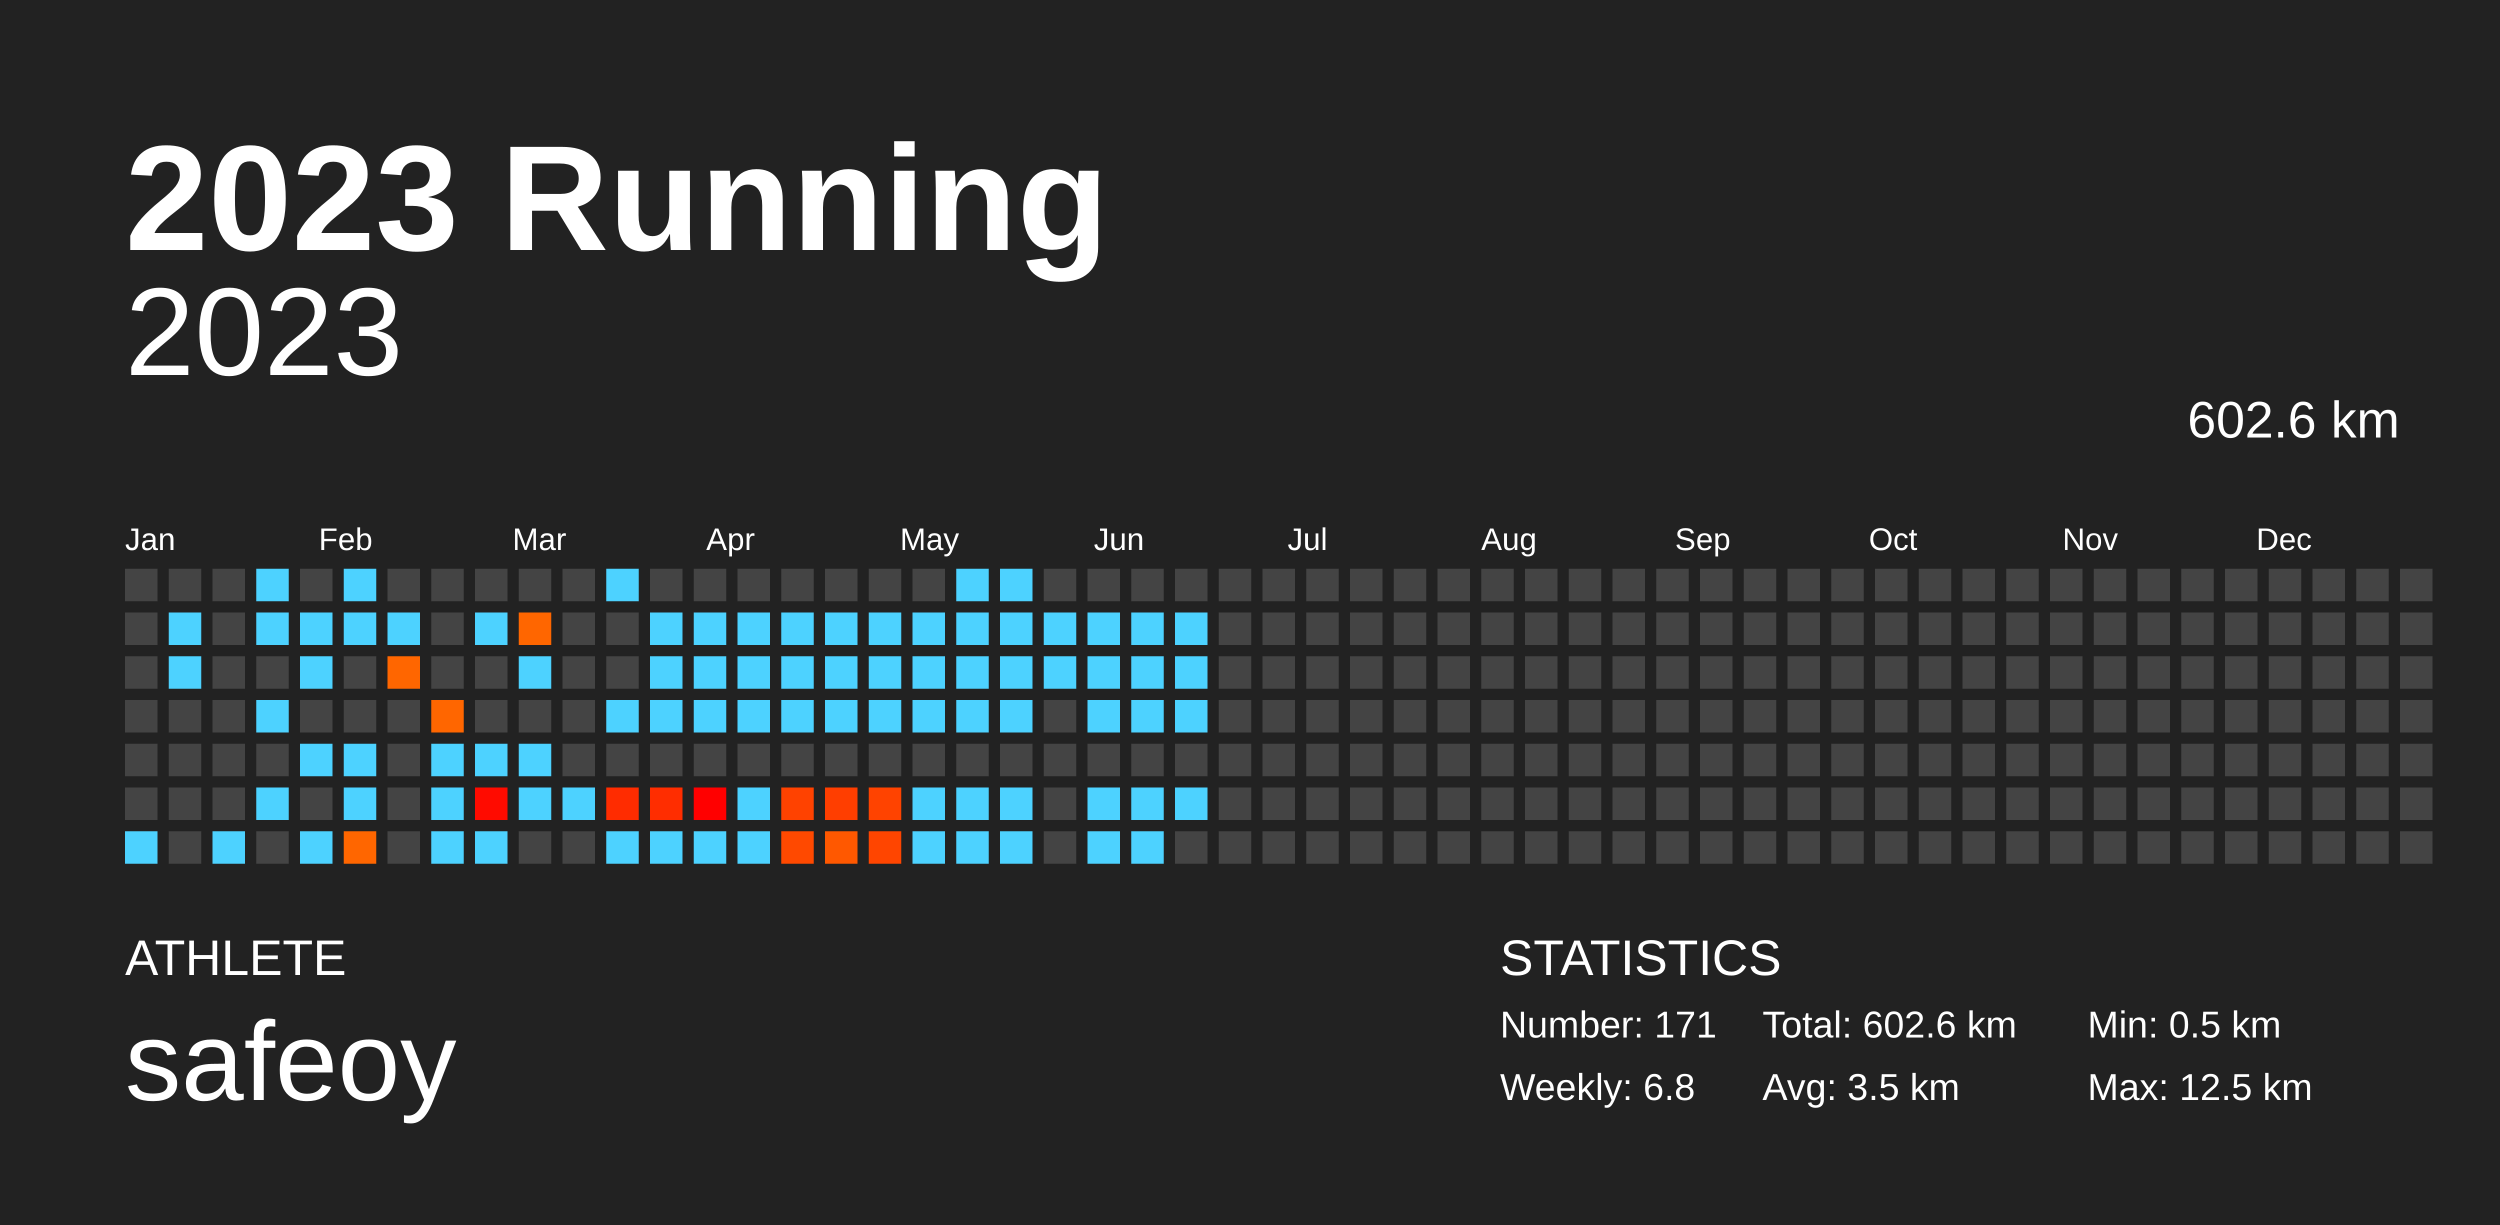
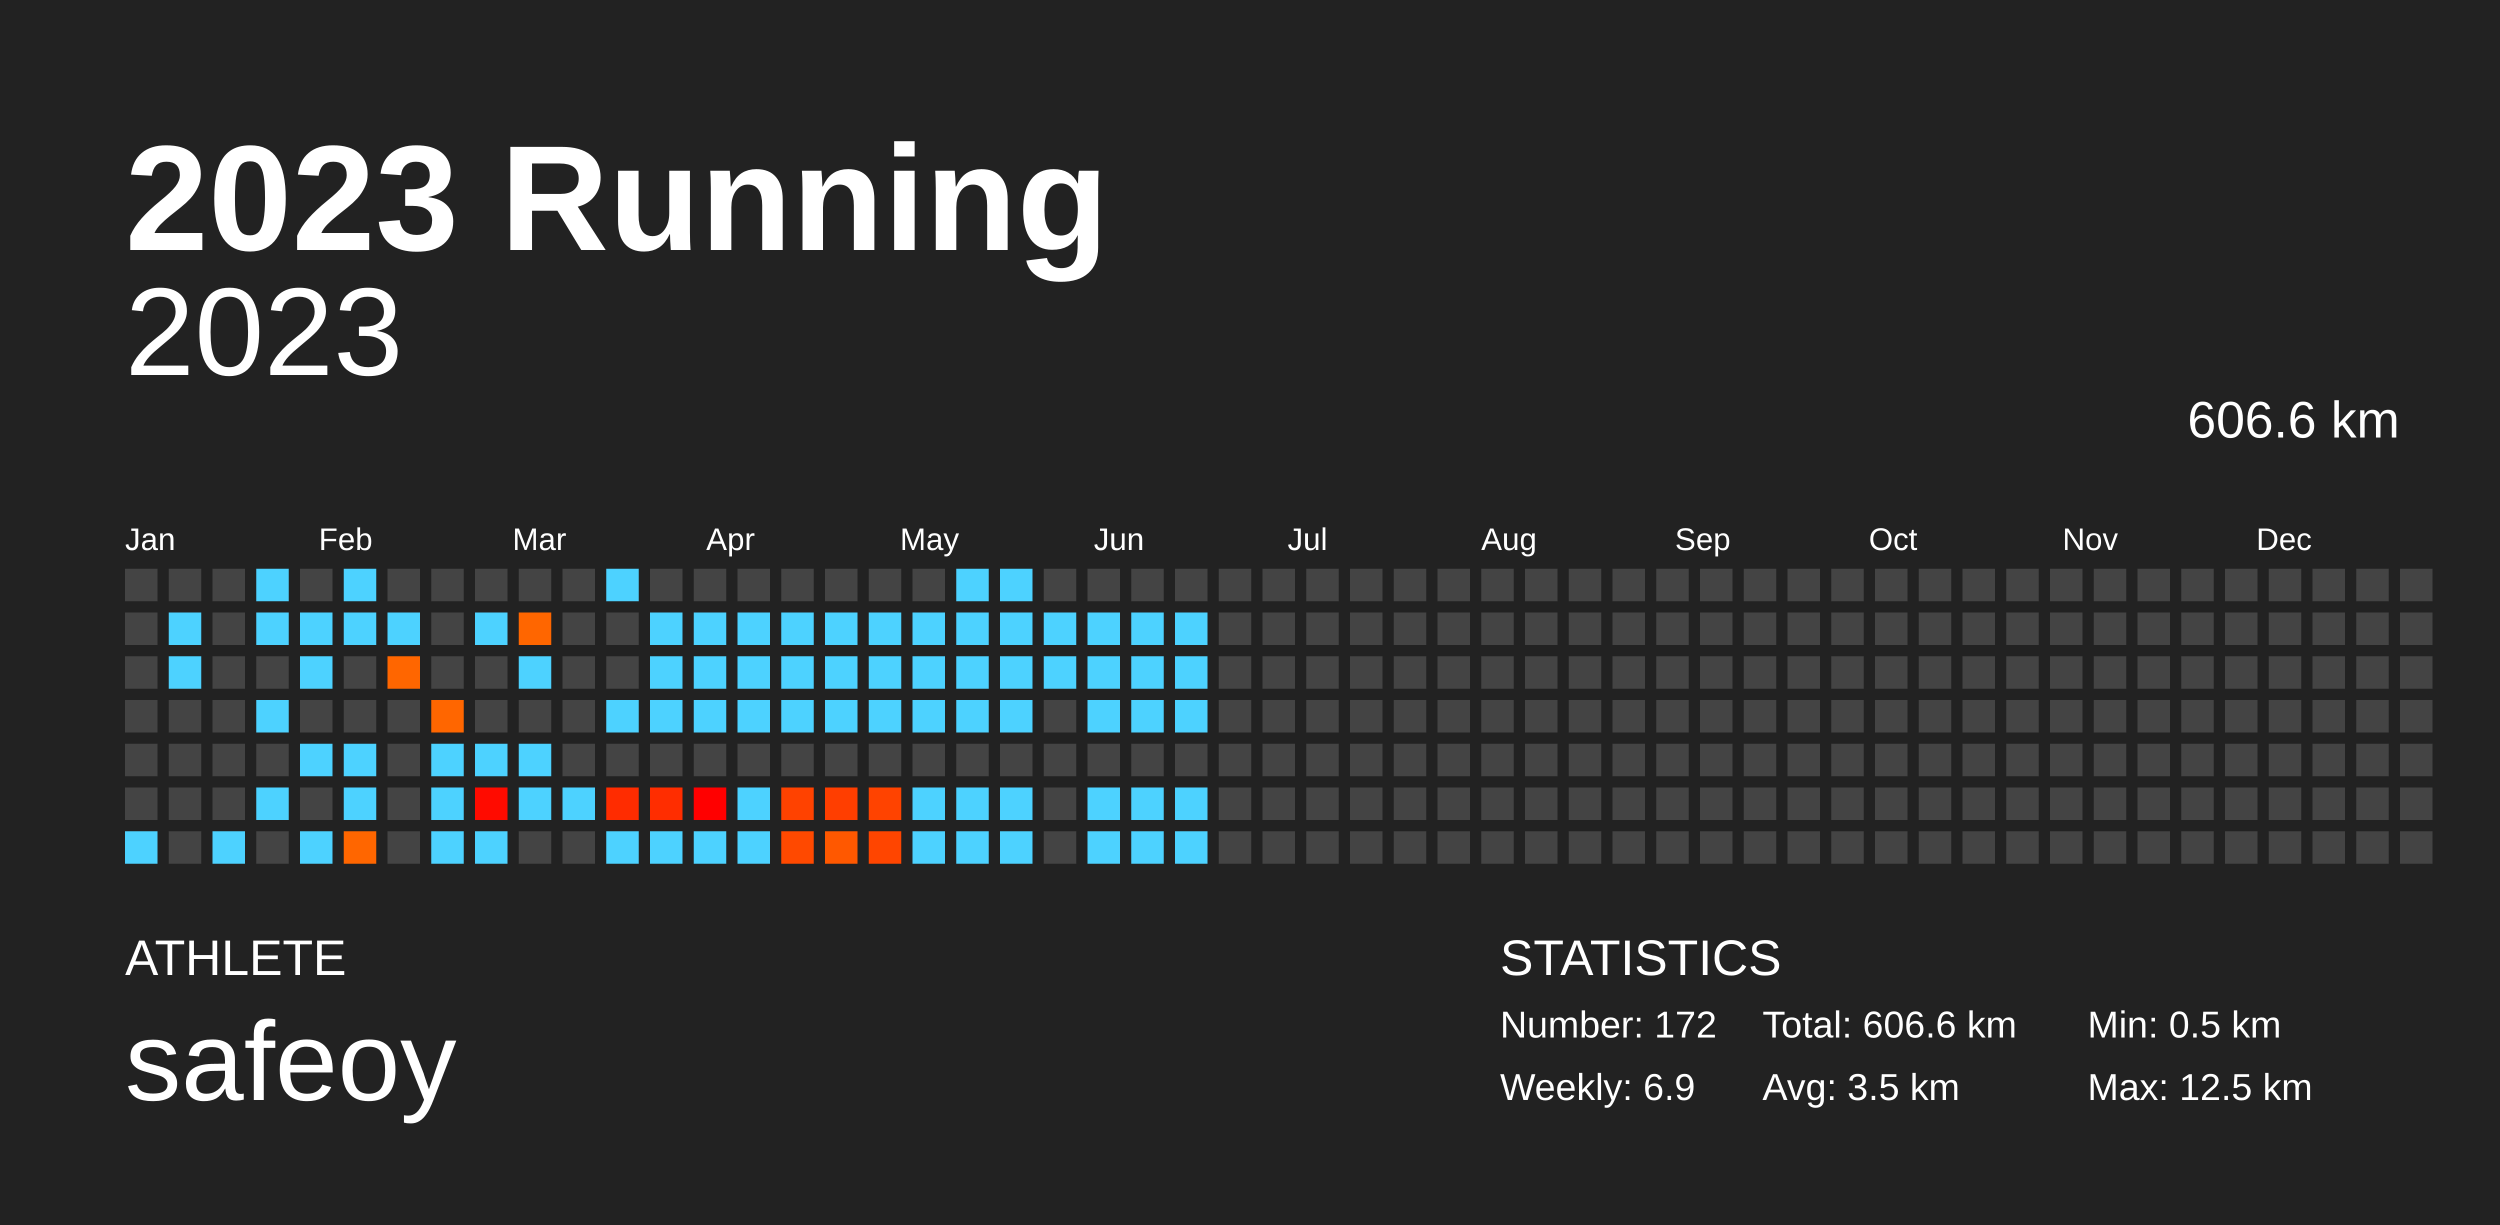
<svg xmlns="http://www.w3.org/2000/svg" baseProfile="full" height="98mm" version="1.1" viewBox="0,0,200,98" width="200mm">
  <defs />
  <rect fill="#222222" height="98" width="200" x="0" y="0" />
  <text fill="#FFFFFF" style="font-size:12px; font-family:Arial; font-weight:bold;" x="10" y="20">2023 Running</text>
  <text fill="#FFFFFF" style="font-size:4px; font-family:Arial" x="10" y="78">ATHLETE</text>
  <text fill="#FFFFFF" style="font-size:9px; font-family:Arial" x="10" y="88">safeoy</text>
  <text fill="#FFFFFF" style="font-size:4px; font-family:Arial" x="120" y="78">STATISTICS</text>
-   <text fill="#FFFFFF" style="font-size:3px; font-family:Arial" x="120" y="83">Number: 171</text>
-   <text fill="#FFFFFF" style="font-size:3px; font-family:Arial" x="120" y="88">Weekly: 6.8</text>
-   <text fill="#FFFFFF" style="font-size:3px; font-family:Arial" x="141" y="83">Total: 602.6 km</text>
+   <text fill="#FFFFFF" style="font-size:3px; font-family:Arial" x="120" y="83">Number: 172</text>
+   <text fill="#FFFFFF" style="font-size:3px; font-family:Arial" x="120" y="88">Weekly: 6.9</text>
+   <text fill="#FFFFFF" style="font-size:3px; font-family:Arial" x="141" y="83">Total: 606.6 km</text>
  <text fill="#FFFFFF" style="font-size:3px; font-family:Arial" x="141" y="88">Avg: 3.5 km</text>
  <text fill="#FFFFFF" style="font-size:3px; font-family:Arial" x="167" y="83">Min: 0.5 km</text>
  <text fill="#FFFFFF" style="font-size:3px; font-family:Arial" x="167" y="88">Max: 12.5 km</text>
  <text alignment-baseline="hanging" fill="#FFFFFF" style="font-size:10.0px; font-family:Arial;" x="10" y="30">2023</text>
-   <text alignment-baseline="hanging" fill="#FFFFFF" style="font-size:4.125px; font-family:Arial;" x="175" y="35">602.6 km</text>
+   <text alignment-baseline="hanging" fill="#FFFFFF" style="font-size:4.125px; font-family:Arial;" x="175" y="35">606.6 km</text>
  <text fill="#FFFFFF" style="font-size:2.5px; font-family:Arial" x="10.0" y="44">Jan</text>
  <text fill="#FFFFFF" style="font-size:2.5px; font-family:Arial" x="25.5" y="44">Feb</text>
  <text fill="#FFFFFF" style="font-size:2.5px; font-family:Arial" x="41.0" y="44">Mar</text>
  <text fill="#FFFFFF" style="font-size:2.5px; font-family:Arial" x="56.5" y="44">Apr</text>
  <text fill="#FFFFFF" style="font-size:2.5px; font-family:Arial" x="72.0" y="44">May</text>
  <text fill="#FFFFFF" style="font-size:2.5px; font-family:Arial" x="87.5" y="44">Jun</text>
  <text fill="#FFFFFF" style="font-size:2.5px; font-family:Arial" x="103.0" y="44">Jul</text>
  <text fill="#FFFFFF" style="font-size:2.5px; font-family:Arial" x="118.5" y="44">Aug</text>
  <text fill="#FFFFFF" style="font-size:2.5px; font-family:Arial" x="134.0" y="44">Sep</text>
  <text fill="#FFFFFF" style="font-size:2.5px; font-family:Arial" x="149.5" y="44">Oct</text>
  <text fill="#FFFFFF" style="font-size:2.5px; font-family:Arial" x="165.0" y="44">Nov</text>
  <text fill="#FFFFFF" style="font-size:2.5px; font-family:Arial" x="180.5" y="44">Dec</text>
  <rect fill="#444444" height="2.6" width="2.6" x="10.0" y="45.5" />
  <rect fill="#444444" height="2.6" width="2.6" x="10.0" y="49.0" />
  <rect fill="#444444" height="2.6" width="2.6" x="10.0" y="52.5" />
  <rect fill="#444444" height="2.6" width="2.6" x="10.0" y="56.0" />
  <rect fill="#444444" height="2.6" width="2.6" x="10.0" y="59.5" />
  <rect fill="#444444" height="2.6" width="2.6" x="10.0" y="63.0" />
  <rect fill="#4dd2ff" height="2.6" width="2.6" x="10.0" y="66.5" />
  <rect fill="#444444" height="2.6" width="2.6" x="13.5" y="45.5" />
  <rect fill="#4dd2ff" height="2.6" width="2.6" x="13.5" y="49.0" />
  <rect fill="#4dd2ff" height="2.6" width="2.6" x="13.5" y="52.5" />
  <rect fill="#444444" height="2.6" width="2.6" x="13.5" y="56.0" />
  <rect fill="#444444" height="2.6" width="2.6" x="13.5" y="59.5" />
  <rect fill="#444444" height="2.6" width="2.6" x="13.5" y="63.0" />
  <rect fill="#444444" height="2.6" width="2.6" x="13.5" y="66.5" />
  <rect fill="#444444" height="2.6" width="2.6" x="17.0" y="45.5" />
  <rect fill="#444444" height="2.6" width="2.6" x="17.0" y="49.0" />
  <rect fill="#444444" height="2.6" width="2.6" x="17.0" y="52.5" />
  <rect fill="#444444" height="2.6" width="2.6" x="17.0" y="56.0" />
  <rect fill="#444444" height="2.6" width="2.6" x="17.0" y="59.5" />
  <rect fill="#444444" height="2.6" width="2.6" x="17.0" y="63.0" />
  <rect fill="#4dd2ff" height="2.6" width="2.6" x="17.0" y="66.5" />
  <rect fill="#4dd2ff" height="2.6" width="2.6" x="20.5" y="45.5" />
  <rect fill="#4dd2ff" height="2.6" width="2.6" x="20.5" y="49.0" />
  <rect fill="#444444" height="2.6" width="2.6" x="20.5" y="52.5" />
  <rect fill="#4dd2ff" height="2.6" width="2.6" x="20.5" y="56.0" />
  <rect fill="#444444" height="2.6" width="2.6" x="20.5" y="59.5" />
  <rect fill="#4dd2ff" height="2.6" width="2.6" x="20.5" y="63.0" />
  <rect fill="#444444" height="2.6" width="2.6" x="20.5" y="66.5" />
  <rect fill="#444444" height="2.6" width="2.6" x="24.0" y="45.5" />
  <rect fill="#4dd2ff" height="2.6" width="2.6" x="24.0" y="49.0" />
  <rect fill="#4dd2ff" height="2.6" width="2.6" x="24.0" y="52.5" />
  <rect fill="#444444" height="2.6" width="2.6" x="24.0" y="56.0" />
  <rect fill="#4dd2ff" height="2.6" width="2.6" x="24.0" y="59.5" />
  <rect fill="#444444" height="2.6" width="2.6" x="24.0" y="63.0" />
  <rect fill="#4dd2ff" height="2.6" width="2.6" x="24.0" y="66.5" />
  <rect fill="#4dd2ff" height="2.6" width="2.6" x="27.5" y="45.5" />
  <rect fill="#4dd2ff" height="2.6" width="2.6" x="27.5" y="49.0" />
  <rect fill="#444444" height="2.6" width="2.6" x="27.5" y="52.5" />
  <rect fill="#444444" height="2.6" width="2.6" x="27.5" y="56.0" />
  <rect fill="#4dd2ff" height="2.6" width="2.6" x="27.5" y="59.5" />
  <rect fill="#4dd2ff" height="2.6" width="2.6" x="27.5" y="63.0" />
  <rect fill="#ff6600" height="2.6" width="2.6" x="27.5" y="66.5" />
  <rect fill="#444444" height="2.6" width="2.6" x="31.0" y="45.5" />
  <rect fill="#4dd2ff" height="2.6" width="2.6" x="31.0" y="49.0" />
  <rect fill="#ff6600" height="2.6" width="2.6" x="31.0" y="52.5" />
  <rect fill="#444444" height="2.6" width="2.6" x="31.0" y="56.0" />
  <rect fill="#444444" height="2.6" width="2.6" x="31.0" y="59.5" />
  <rect fill="#444444" height="2.6" width="2.6" x="31.0" y="63.0" />
  <rect fill="#444444" height="2.6" width="2.6" x="31.0" y="66.5" />
  <rect fill="#444444" height="2.6" width="2.6" x="34.5" y="45.5" />
  <rect fill="#444444" height="2.6" width="2.6" x="34.5" y="49.0" />
  <rect fill="#444444" height="2.6" width="2.6" x="34.5" y="52.5" />
  <rect fill="#ff6600" height="2.6" width="2.6" x="34.5" y="56.0" />
  <rect fill="#4dd2ff" height="2.6" width="2.6" x="34.5" y="59.5" />
  <rect fill="#4dd2ff" height="2.6" width="2.6" x="34.5" y="63.0" />
  <rect fill="#4dd2ff" height="2.6" width="2.6" x="34.5" y="66.5" />
  <rect fill="#444444" height="2.6" width="2.6" x="38.0" y="45.5" />
  <rect fill="#4dd2ff" height="2.6" width="2.6" x="38.0" y="49.0" />
  <rect fill="#444444" height="2.6" width="2.6" x="38.0" y="52.5" />
  <rect fill="#444444" height="2.6" width="2.6" x="38.0" y="56.0" />
  <rect fill="#4dd2ff" height="2.6" width="2.6" x="38.0" y="59.5" />
  <rect fill="#ff0b00" height="2.6" width="2.6" x="38.0" y="63.0" />
  <rect fill="#4dd2ff" height="2.6" width="2.6" x="38.0" y="66.5" />
  <rect fill="#444444" height="2.6" width="2.6" x="41.5" y="45.5" />
  <rect fill="#ff6600" height="2.6" width="2.6" x="41.5" y="49.0" />
  <rect fill="#4dd2ff" height="2.6" width="2.6" x="41.5" y="52.5" />
  <rect fill="#444444" height="2.6" width="2.6" x="41.5" y="56.0" />
  <rect fill="#4dd2ff" height="2.6" width="2.6" x="41.5" y="59.5" />
  <rect fill="#4dd2ff" height="2.6" width="2.6" x="41.5" y="63.0" />
  <rect fill="#444444" height="2.6" width="2.6" x="41.5" y="66.5" />
  <rect fill="#444444" height="2.6" width="2.6" x="45.0" y="45.5" />
  <rect fill="#444444" height="2.6" width="2.6" x="45.0" y="49.0" />
  <rect fill="#444444" height="2.6" width="2.6" x="45.0" y="52.5" />
  <rect fill="#444444" height="2.6" width="2.6" x="45.0" y="56.0" />
  <rect fill="#444444" height="2.6" width="2.6" x="45.0" y="59.5" />
  <rect fill="#4dd2ff" height="2.6" width="2.6" x="45.0" y="63.0" />
  <rect fill="#444444" height="2.6" width="2.6" x="45.0" y="66.5" />
  <rect fill="#4dd2ff" height="2.6" width="2.6" x="48.5" y="45.5" />
  <rect fill="#444444" height="2.6" width="2.6" x="48.5" y="49.0" />
  <rect fill="#444444" height="2.6" width="2.6" x="48.5" y="52.5" />
  <rect fill="#4dd2ff" height="2.6" width="2.6" x="48.5" y="56.0" />
  <rect fill="#444444" height="2.6" width="2.6" x="48.5" y="59.5" />
  <rect fill="#ff2c00" height="2.6" width="2.6" x="48.5" y="63.0" />
  <rect fill="#4dd2ff" height="2.6" width="2.6" x="48.5" y="66.5" />
  <rect fill="#444444" height="2.6" width="2.6" x="52.0" y="45.5" />
  <rect fill="#4dd2ff" height="2.6" width="2.6" x="52.0" y="49.0" />
  <rect fill="#4dd2ff" height="2.6" width="2.6" x="52.0" y="52.5" />
  <rect fill="#4dd2ff" height="2.6" width="2.6" x="52.0" y="56.0" />
  <rect fill="#444444" height="2.6" width="2.6" x="52.0" y="59.5" />
  <rect fill="#ff2d00" height="2.6" width="2.6" x="52.0" y="63.0" />
  <rect fill="#4dd2ff" height="2.6" width="2.6" x="52.0" y="66.5" />
  <rect fill="#444444" height="2.6" width="2.6" x="55.5" y="45.5" />
  <rect fill="#4dd2ff" height="2.6" width="2.6" x="55.5" y="49.0" />
  <rect fill="#4dd2ff" height="2.6" width="2.6" x="55.5" y="52.5" />
  <rect fill="#4dd2ff" height="2.6" width="2.6" x="55.5" y="56.0" />
  <rect fill="#444444" height="2.6" width="2.6" x="55.5" y="59.5" />
  <rect fill="#ff0000" height="2.6" width="2.6" x="55.5" y="63.0" />
  <rect fill="#4dd2ff" height="2.6" width="2.6" x="55.5" y="66.5" />
  <rect fill="#444444" height="2.6" width="2.6" x="59.0" y="45.5" />
  <rect fill="#4dd2ff" height="2.6" width="2.6" x="59.0" y="49.0" />
  <rect fill="#4dd2ff" height="2.6" width="2.6" x="59.0" y="52.5" />
  <rect fill="#4dd2ff" height="2.6" width="2.6" x="59.0" y="56.0" />
  <rect fill="#444444" height="2.6" width="2.6" x="59.0" y="59.5" />
  <rect fill="#4dd2ff" height="2.6" width="2.6" x="59.0" y="63.0" />
  <rect fill="#4dd2ff" height="2.6" width="2.6" x="59.0" y="66.5" />
  <rect fill="#444444" height="2.6" width="2.6" x="62.5" y="45.5" />
  <rect fill="#4dd2ff" height="2.6" width="2.6" x="62.5" y="49.0" />
  <rect fill="#4dd2ff" height="2.6" width="2.6" x="62.5" y="52.5" />
  <rect fill="#4dd2ff" height="2.6" width="2.6" x="62.5" y="56.0" />
  <rect fill="#444444" height="2.6" width="2.6" x="62.5" y="59.5" />
  <rect fill="#ff4200" height="2.6" width="2.6" x="62.5" y="63.0" />
  <rect fill="#ff4900" height="2.6" width="2.6" x="62.5" y="66.5" />
  <rect fill="#444444" height="2.6" width="2.6" x="66.0" y="45.5" />
  <rect fill="#4dd2ff" height="2.6" width="2.6" x="66.0" y="49.0" />
  <rect fill="#4dd2ff" height="2.6" width="2.6" x="66.0" y="52.5" />
  <rect fill="#4dd2ff" height="2.6" width="2.6" x="66.0" y="56.0" />
  <rect fill="#444444" height="2.6" width="2.6" x="66.0" y="59.5" />
  <rect fill="#ff3e00" height="2.6" width="2.6" x="66.0" y="63.0" />
  <rect fill="#ff5800" height="2.6" width="2.6" x="66.0" y="66.5" />
  <rect fill="#444444" height="2.6" width="2.6" x="69.5" y="45.5" />
  <rect fill="#4dd2ff" height="2.6" width="2.6" x="69.5" y="49.0" />
  <rect fill="#4dd2ff" height="2.6" width="2.6" x="69.5" y="52.5" />
  <rect fill="#4dd2ff" height="2.6" width="2.6" x="69.5" y="56.0" />
  <rect fill="#444444" height="2.6" width="2.6" x="69.5" y="59.5" />
  <rect fill="#ff4300" height="2.6" width="2.6" x="69.5" y="63.0" />
  <rect fill="#ff4500" height="2.6" width="2.6" x="69.5" y="66.5" />
  <rect fill="#444444" height="2.6" width="2.6" x="73.0" y="45.5" />
  <rect fill="#4dd2ff" height="2.6" width="2.6" x="73.0" y="49.0" />
  <rect fill="#4dd2ff" height="2.6" width="2.6" x="73.0" y="52.5" />
  <rect fill="#4dd2ff" height="2.6" width="2.6" x="73.0" y="56.0" />
  <rect fill="#444444" height="2.6" width="2.6" x="73.0" y="59.5" />
  <rect fill="#4dd2ff" height="2.6" width="2.6" x="73.0" y="63.0" />
  <rect fill="#4dd2ff" height="2.6" width="2.6" x="73.0" y="66.5" />
  <rect fill="#4dd2ff" height="2.6" width="2.6" x="76.5" y="45.5" />
  <rect fill="#4dd2ff" height="2.6" width="2.6" x="76.5" y="49.0" />
  <rect fill="#4dd2ff" height="2.6" width="2.6" x="76.5" y="52.5" />
  <rect fill="#4dd2ff" height="2.6" width="2.6" x="76.5" y="56.0" />
  <rect fill="#444444" height="2.6" width="2.6" x="76.5" y="59.5" />
  <rect fill="#4dd2ff" height="2.6" width="2.6" x="76.5" y="63.0" />
  <rect fill="#4dd2ff" height="2.6" width="2.6" x="76.5" y="66.5" />
  <rect fill="#4dd2ff" height="2.6" width="2.6" x="80.0" y="45.5" />
  <rect fill="#4dd2ff" height="2.6" width="2.6" x="80.0" y="49.0" />
  <rect fill="#4dd2ff" height="2.6" width="2.6" x="80.0" y="52.5" />
  <rect fill="#4dd2ff" height="2.6" width="2.6" x="80.0" y="56.0" />
  <rect fill="#444444" height="2.6" width="2.6" x="80.0" y="59.5" />
  <rect fill="#4dd2ff" height="2.6" width="2.6" x="80.0" y="63.0" />
  <rect fill="#4dd2ff" height="2.6" width="2.6" x="80.0" y="66.5" />
  <rect fill="#444444" height="2.6" width="2.6" x="83.5" y="45.5" />
  <rect fill="#4dd2ff" height="2.6" width="2.6" x="83.5" y="49.0" />
  <rect fill="#4dd2ff" height="2.6" width="2.6" x="83.5" y="52.5" />
  <rect fill="#444444" height="2.6" width="2.6" x="83.5" y="56.0" />
  <rect fill="#444444" height="2.6" width="2.6" x="83.5" y="59.5" />
  <rect fill="#444444" height="2.6" width="2.6" x="83.5" y="63.0" />
  <rect fill="#444444" height="2.6" width="2.6" x="83.5" y="66.5" />
  <rect fill="#444444" height="2.6" width="2.6" x="87.0" y="45.5" />
  <rect fill="#4dd2ff" height="2.6" width="2.6" x="87.0" y="49.0" />
  <rect fill="#4dd2ff" height="2.6" width="2.6" x="87.0" y="52.5" />
  <rect fill="#4dd2ff" height="2.6" width="2.6" x="87.0" y="56.0" />
  <rect fill="#444444" height="2.6" width="2.6" x="87.0" y="59.5" />
  <rect fill="#4dd2ff" height="2.6" width="2.6" x="87.0" y="63.0" />
  <rect fill="#4dd2ff" height="2.6" width="2.6" x="87.0" y="66.5" />
  <rect fill="#444444" height="2.6" width="2.6" x="90.5" y="45.5" />
  <rect fill="#4dd2ff" height="2.6" width="2.6" x="90.5" y="49.0" />
  <rect fill="#4dd2ff" height="2.6" width="2.6" x="90.5" y="52.5" />
  <rect fill="#4dd2ff" height="2.6" width="2.6" x="90.5" y="56.0" />
  <rect fill="#444444" height="2.6" width="2.6" x="90.5" y="59.5" />
  <rect fill="#4dd2ff" height="2.6" width="2.6" x="90.5" y="63.0" />
  <rect fill="#4dd2ff" height="2.6" width="2.6" x="90.5" y="66.5" />
  <rect fill="#444444" height="2.6" width="2.6" x="94.0" y="45.5" />
  <rect fill="#4dd2ff" height="2.6" width="2.6" x="94.0" y="49.0" />
  <rect fill="#4dd2ff" height="2.6" width="2.6" x="94.0" y="52.5" />
  <rect fill="#4dd2ff" height="2.6" width="2.6" x="94.0" y="56.0" />
  <rect fill="#444444" height="2.6" width="2.6" x="94.0" y="59.5" />
  <rect fill="#4dd2ff" height="2.6" width="2.6" x="94.0" y="63.0" />
-   <rect fill="#444444" height="2.6" width="2.6" x="94.0" y="66.5" />
+   <rect fill="#4dd2ff" height="2.6" width="2.6" x="94.0" y="66.5" />
  <rect fill="#444444" height="2.6" width="2.6" x="97.5" y="45.5" />
  <rect fill="#444444" height="2.6" width="2.6" x="97.5" y="49.0" />
  <rect fill="#444444" height="2.6" width="2.6" x="97.5" y="52.5" />
  <rect fill="#444444" height="2.6" width="2.6" x="97.5" y="56.0" />
  <rect fill="#444444" height="2.6" width="2.6" x="97.5" y="59.5" />
  <rect fill="#444444" height="2.6" width="2.6" x="97.5" y="63.0" />
  <rect fill="#444444" height="2.6" width="2.6" x="97.5" y="66.5" />
  <rect fill="#444444" height="2.6" width="2.6" x="101.0" y="45.5" />
  <rect fill="#444444" height="2.6" width="2.6" x="101.0" y="49.0" />
  <rect fill="#444444" height="2.6" width="2.6" x="101.0" y="52.5" />
  <rect fill="#444444" height="2.6" width="2.6" x="101.0" y="56.0" />
  <rect fill="#444444" height="2.6" width="2.6" x="101.0" y="59.5" />
  <rect fill="#444444" height="2.6" width="2.6" x="101.0" y="63.0" />
  <rect fill="#444444" height="2.6" width="2.6" x="101.0" y="66.5" />
  <rect fill="#444444" height="2.6" width="2.6" x="104.5" y="45.5" />
  <rect fill="#444444" height="2.6" width="2.6" x="104.5" y="49.0" />
  <rect fill="#444444" height="2.6" width="2.6" x="104.5" y="52.5" />
  <rect fill="#444444" height="2.6" width="2.6" x="104.5" y="56.0" />
  <rect fill="#444444" height="2.6" width="2.6" x="104.5" y="59.5" />
  <rect fill="#444444" height="2.6" width="2.6" x="104.5" y="63.0" />
  <rect fill="#444444" height="2.6" width="2.6" x="104.5" y="66.5" />
  <rect fill="#444444" height="2.6" width="2.6" x="108.0" y="45.5" />
  <rect fill="#444444" height="2.6" width="2.6" x="108.0" y="49.0" />
  <rect fill="#444444" height="2.6" width="2.6" x="108.0" y="52.5" />
  <rect fill="#444444" height="2.6" width="2.6" x="108.0" y="56.0" />
  <rect fill="#444444" height="2.6" width="2.6" x="108.0" y="59.5" />
  <rect fill="#444444" height="2.6" width="2.6" x="108.0" y="63.0" />
  <rect fill="#444444" height="2.6" width="2.6" x="108.0" y="66.5" />
  <rect fill="#444444" height="2.6" width="2.6" x="111.5" y="45.5" />
  <rect fill="#444444" height="2.6" width="2.6" x="111.5" y="49.0" />
  <rect fill="#444444" height="2.6" width="2.6" x="111.5" y="52.5" />
  <rect fill="#444444" height="2.6" width="2.6" x="111.5" y="56.0" />
  <rect fill="#444444" height="2.6" width="2.6" x="111.5" y="59.5" />
  <rect fill="#444444" height="2.6" width="2.6" x="111.5" y="63.0" />
  <rect fill="#444444" height="2.6" width="2.6" x="111.5" y="66.5" />
  <rect fill="#444444" height="2.6" width="2.6" x="115.0" y="45.5" />
  <rect fill="#444444" height="2.6" width="2.6" x="115.0" y="49.0" />
  <rect fill="#444444" height="2.6" width="2.6" x="115.0" y="52.5" />
  <rect fill="#444444" height="2.6" width="2.6" x="115.0" y="56.0" />
  <rect fill="#444444" height="2.6" width="2.6" x="115.0" y="59.5" />
  <rect fill="#444444" height="2.6" width="2.6" x="115.0" y="63.0" />
  <rect fill="#444444" height="2.6" width="2.6" x="115.0" y="66.5" />
  <rect fill="#444444" height="2.6" width="2.6" x="118.5" y="45.5" />
  <rect fill="#444444" height="2.6" width="2.6" x="118.5" y="49.0" />
  <rect fill="#444444" height="2.6" width="2.6" x="118.5" y="52.5" />
  <rect fill="#444444" height="2.6" width="2.6" x="118.5" y="56.0" />
  <rect fill="#444444" height="2.6" width="2.6" x="118.5" y="59.5" />
  <rect fill="#444444" height="2.6" width="2.6" x="118.5" y="63.0" />
  <rect fill="#444444" height="2.6" width="2.6" x="118.5" y="66.5" />
  <rect fill="#444444" height="2.6" width="2.6" x="122.0" y="45.5" />
  <rect fill="#444444" height="2.6" width="2.6" x="122.0" y="49.0" />
  <rect fill="#444444" height="2.6" width="2.6" x="122.0" y="52.5" />
  <rect fill="#444444" height="2.6" width="2.6" x="122.0" y="56.0" />
  <rect fill="#444444" height="2.6" width="2.6" x="122.0" y="59.5" />
  <rect fill="#444444" height="2.6" width="2.6" x="122.0" y="63.0" />
  <rect fill="#444444" height="2.6" width="2.6" x="122.0" y="66.5" />
  <rect fill="#444444" height="2.6" width="2.6" x="125.5" y="45.5" />
  <rect fill="#444444" height="2.6" width="2.6" x="125.5" y="49.0" />
  <rect fill="#444444" height="2.6" width="2.6" x="125.5" y="52.5" />
  <rect fill="#444444" height="2.6" width="2.6" x="125.5" y="56.0" />
  <rect fill="#444444" height="2.6" width="2.6" x="125.5" y="59.5" />
  <rect fill="#444444" height="2.6" width="2.6" x="125.5" y="63.0" />
  <rect fill="#444444" height="2.6" width="2.6" x="125.5" y="66.5" />
  <rect fill="#444444" height="2.6" width="2.6" x="129.0" y="45.5" />
  <rect fill="#444444" height="2.6" width="2.6" x="129.0" y="49.0" />
  <rect fill="#444444" height="2.6" width="2.6" x="129.0" y="52.5" />
  <rect fill="#444444" height="2.6" width="2.6" x="129.0" y="56.0" />
  <rect fill="#444444" height="2.6" width="2.6" x="129.0" y="59.5" />
  <rect fill="#444444" height="2.6" width="2.6" x="129.0" y="63.0" />
  <rect fill="#444444" height="2.6" width="2.6" x="129.0" y="66.5" />
  <rect fill="#444444" height="2.6" width="2.6" x="132.5" y="45.5" />
  <rect fill="#444444" height="2.6" width="2.6" x="132.5" y="49.0" />
  <rect fill="#444444" height="2.6" width="2.6" x="132.5" y="52.5" />
  <rect fill="#444444" height="2.6" width="2.6" x="132.5" y="56.0" />
  <rect fill="#444444" height="2.6" width="2.6" x="132.5" y="59.5" />
  <rect fill="#444444" height="2.6" width="2.6" x="132.5" y="63.0" />
  <rect fill="#444444" height="2.6" width="2.6" x="132.5" y="66.5" />
  <rect fill="#444444" height="2.6" width="2.6" x="136.0" y="45.5" />
  <rect fill="#444444" height="2.6" width="2.6" x="136.0" y="49.0" />
  <rect fill="#444444" height="2.6" width="2.6" x="136.0" y="52.5" />
  <rect fill="#444444" height="2.6" width="2.6" x="136.0" y="56.0" />
  <rect fill="#444444" height="2.6" width="2.6" x="136.0" y="59.5" />
  <rect fill="#444444" height="2.6" width="2.6" x="136.0" y="63.0" />
  <rect fill="#444444" height="2.6" width="2.6" x="136.0" y="66.5" />
  <rect fill="#444444" height="2.6" width="2.6" x="139.5" y="45.5" />
  <rect fill="#444444" height="2.6" width="2.6" x="139.5" y="49.0" />
  <rect fill="#444444" height="2.6" width="2.6" x="139.5" y="52.5" />
  <rect fill="#444444" height="2.6" width="2.6" x="139.5" y="56.0" />
  <rect fill="#444444" height="2.6" width="2.6" x="139.5" y="59.5" />
  <rect fill="#444444" height="2.6" width="2.6" x="139.5" y="63.0" />
  <rect fill="#444444" height="2.6" width="2.6" x="139.5" y="66.5" />
  <rect fill="#444444" height="2.6" width="2.6" x="143.0" y="45.5" />
  <rect fill="#444444" height="2.6" width="2.6" x="143.0" y="49.0" />
  <rect fill="#444444" height="2.6" width="2.6" x="143.0" y="52.5" />
  <rect fill="#444444" height="2.6" width="2.6" x="143.0" y="56.0" />
  <rect fill="#444444" height="2.6" width="2.6" x="143.0" y="59.5" />
  <rect fill="#444444" height="2.6" width="2.6" x="143.0" y="63.0" />
  <rect fill="#444444" height="2.6" width="2.6" x="143.0" y="66.5" />
  <rect fill="#444444" height="2.6" width="2.6" x="146.5" y="45.5" />
  <rect fill="#444444" height="2.6" width="2.6" x="146.5" y="49.0" />
  <rect fill="#444444" height="2.6" width="2.6" x="146.5" y="52.5" />
  <rect fill="#444444" height="2.6" width="2.6" x="146.5" y="56.0" />
  <rect fill="#444444" height="2.6" width="2.6" x="146.5" y="59.5" />
  <rect fill="#444444" height="2.6" width="2.6" x="146.5" y="63.0" />
  <rect fill="#444444" height="2.6" width="2.6" x="146.5" y="66.5" />
  <rect fill="#444444" height="2.6" width="2.6" x="150.0" y="45.5" />
  <rect fill="#444444" height="2.6" width="2.6" x="150.0" y="49.0" />
  <rect fill="#444444" height="2.6" width="2.6" x="150.0" y="52.5" />
  <rect fill="#444444" height="2.6" width="2.6" x="150.0" y="56.0" />
  <rect fill="#444444" height="2.6" width="2.6" x="150.0" y="59.5" />
  <rect fill="#444444" height="2.6" width="2.6" x="150.0" y="63.0" />
  <rect fill="#444444" height="2.6" width="2.6" x="150.0" y="66.5" />
  <rect fill="#444444" height="2.6" width="2.6" x="153.5" y="45.5" />
  <rect fill="#444444" height="2.6" width="2.6" x="153.5" y="49.0" />
  <rect fill="#444444" height="2.6" width="2.6" x="153.5" y="52.5" />
  <rect fill="#444444" height="2.6" width="2.6" x="153.5" y="56.0" />
  <rect fill="#444444" height="2.6" width="2.6" x="153.5" y="59.5" />
  <rect fill="#444444" height="2.6" width="2.6" x="153.5" y="63.0" />
  <rect fill="#444444" height="2.6" width="2.6" x="153.5" y="66.5" />
  <rect fill="#444444" height="2.6" width="2.6" x="157.0" y="45.5" />
  <rect fill="#444444" height="2.6" width="2.6" x="157.0" y="49.0" />
  <rect fill="#444444" height="2.6" width="2.6" x="157.0" y="52.5" />
  <rect fill="#444444" height="2.6" width="2.6" x="157.0" y="56.0" />
  <rect fill="#444444" height="2.6" width="2.6" x="157.0" y="59.5" />
  <rect fill="#444444" height="2.6" width="2.6" x="157.0" y="63.0" />
  <rect fill="#444444" height="2.6" width="2.6" x="157.0" y="66.5" />
  <rect fill="#444444" height="2.6" width="2.6" x="160.5" y="45.5" />
  <rect fill="#444444" height="2.6" width="2.6" x="160.5" y="49.0" />
  <rect fill="#444444" height="2.6" width="2.6" x="160.5" y="52.5" />
  <rect fill="#444444" height="2.6" width="2.6" x="160.5" y="56.0" />
  <rect fill="#444444" height="2.6" width="2.6" x="160.5" y="59.5" />
  <rect fill="#444444" height="2.6" width="2.6" x="160.5" y="63.0" />
  <rect fill="#444444" height="2.6" width="2.6" x="160.5" y="66.5" />
  <rect fill="#444444" height="2.6" width="2.6" x="164.0" y="45.5" />
  <rect fill="#444444" height="2.6" width="2.6" x="164.0" y="49.0" />
  <rect fill="#444444" height="2.6" width="2.6" x="164.0" y="52.5" />
  <rect fill="#444444" height="2.6" width="2.6" x="164.0" y="56.0" />
  <rect fill="#444444" height="2.6" width="2.6" x="164.0" y="59.5" />
  <rect fill="#444444" height="2.6" width="2.6" x="164.0" y="63.0" />
  <rect fill="#444444" height="2.6" width="2.6" x="164.0" y="66.5" />
  <rect fill="#444444" height="2.6" width="2.6" x="167.5" y="45.5" />
  <rect fill="#444444" height="2.6" width="2.6" x="167.5" y="49.0" />
  <rect fill="#444444" height="2.6" width="2.6" x="167.5" y="52.5" />
  <rect fill="#444444" height="2.6" width="2.6" x="167.5" y="56.0" />
  <rect fill="#444444" height="2.6" width="2.6" x="167.5" y="59.5" />
  <rect fill="#444444" height="2.6" width="2.6" x="167.5" y="63.0" />
  <rect fill="#444444" height="2.6" width="2.6" x="167.5" y="66.5" />
  <rect fill="#444444" height="2.6" width="2.6" x="171.0" y="45.5" />
  <rect fill="#444444" height="2.6" width="2.6" x="171.0" y="49.0" />
  <rect fill="#444444" height="2.6" width="2.6" x="171.0" y="52.5" />
  <rect fill="#444444" height="2.6" width="2.6" x="171.0" y="56.0" />
  <rect fill="#444444" height="2.6" width="2.6" x="171.0" y="59.5" />
  <rect fill="#444444" height="2.6" width="2.6" x="171.0" y="63.0" />
  <rect fill="#444444" height="2.6" width="2.6" x="171.0" y="66.5" />
  <rect fill="#444444" height="2.6" width="2.6" x="174.5" y="45.5" />
  <rect fill="#444444" height="2.6" width="2.6" x="174.5" y="49.0" />
  <rect fill="#444444" height="2.6" width="2.6" x="174.5" y="52.5" />
  <rect fill="#444444" height="2.6" width="2.6" x="174.5" y="56.0" />
  <rect fill="#444444" height="2.6" width="2.6" x="174.5" y="59.5" />
  <rect fill="#444444" height="2.6" width="2.6" x="174.5" y="63.0" />
  <rect fill="#444444" height="2.6" width="2.6" x="174.5" y="66.5" />
  <rect fill="#444444" height="2.6" width="2.6" x="178.0" y="45.5" />
  <rect fill="#444444" height="2.6" width="2.6" x="178.0" y="49.0" />
  <rect fill="#444444" height="2.6" width="2.6" x="178.0" y="52.5" />
  <rect fill="#444444" height="2.6" width="2.6" x="178.0" y="56.0" />
  <rect fill="#444444" height="2.6" width="2.6" x="178.0" y="59.5" />
  <rect fill="#444444" height="2.6" width="2.6" x="178.0" y="63.0" />
  <rect fill="#444444" height="2.6" width="2.6" x="178.0" y="66.5" />
  <rect fill="#444444" height="2.6" width="2.6" x="181.5" y="45.5" />
  <rect fill="#444444" height="2.6" width="2.6" x="181.5" y="49.0" />
  <rect fill="#444444" height="2.6" width="2.6" x="181.5" y="52.5" />
  <rect fill="#444444" height="2.6" width="2.6" x="181.5" y="56.0" />
  <rect fill="#444444" height="2.6" width="2.6" x="181.5" y="59.5" />
  <rect fill="#444444" height="2.6" width="2.6" x="181.5" y="63.0" />
  <rect fill="#444444" height="2.6" width="2.6" x="181.5" y="66.5" />
  <rect fill="#444444" height="2.6" width="2.6" x="185.0" y="45.5" />
  <rect fill="#444444" height="2.6" width="2.6" x="185.0" y="49.0" />
  <rect fill="#444444" height="2.6" width="2.6" x="185.0" y="52.5" />
  <rect fill="#444444" height="2.6" width="2.6" x="185.0" y="56.0" />
  <rect fill="#444444" height="2.6" width="2.6" x="185.0" y="59.5" />
  <rect fill="#444444" height="2.6" width="2.6" x="185.0" y="63.0" />
  <rect fill="#444444" height="2.6" width="2.6" x="185.0" y="66.5" />
  <rect fill="#444444" height="2.6" width="2.6" x="188.5" y="45.5" />
  <rect fill="#444444" height="2.6" width="2.6" x="188.5" y="49.0" />
  <rect fill="#444444" height="2.6" width="2.6" x="188.5" y="52.5" />
  <rect fill="#444444" height="2.6" width="2.6" x="188.5" y="56.0" />
  <rect fill="#444444" height="2.6" width="2.6" x="188.5" y="59.5" />
  <rect fill="#444444" height="2.6" width="2.6" x="188.5" y="63.0" />
  <rect fill="#444444" height="2.6" width="2.6" x="188.5" y="66.5" />
  <rect fill="#444444" height="2.6" width="2.6" x="192.0" y="45.5" />
  <rect fill="#444444" height="2.6" width="2.6" x="192.0" y="49.0" />
  <rect fill="#444444" height="2.6" width="2.6" x="192.0" y="52.5" />
  <rect fill="#444444" height="2.6" width="2.6" x="192.0" y="56.0" />
  <rect fill="#444444" height="2.6" width="2.6" x="192.0" y="59.5" />
  <rect fill="#444444" height="2.6" width="2.6" x="192.0" y="63.0" />
  <rect fill="#444444" height="2.6" width="2.6" x="192.0" y="66.5" />
</svg>
